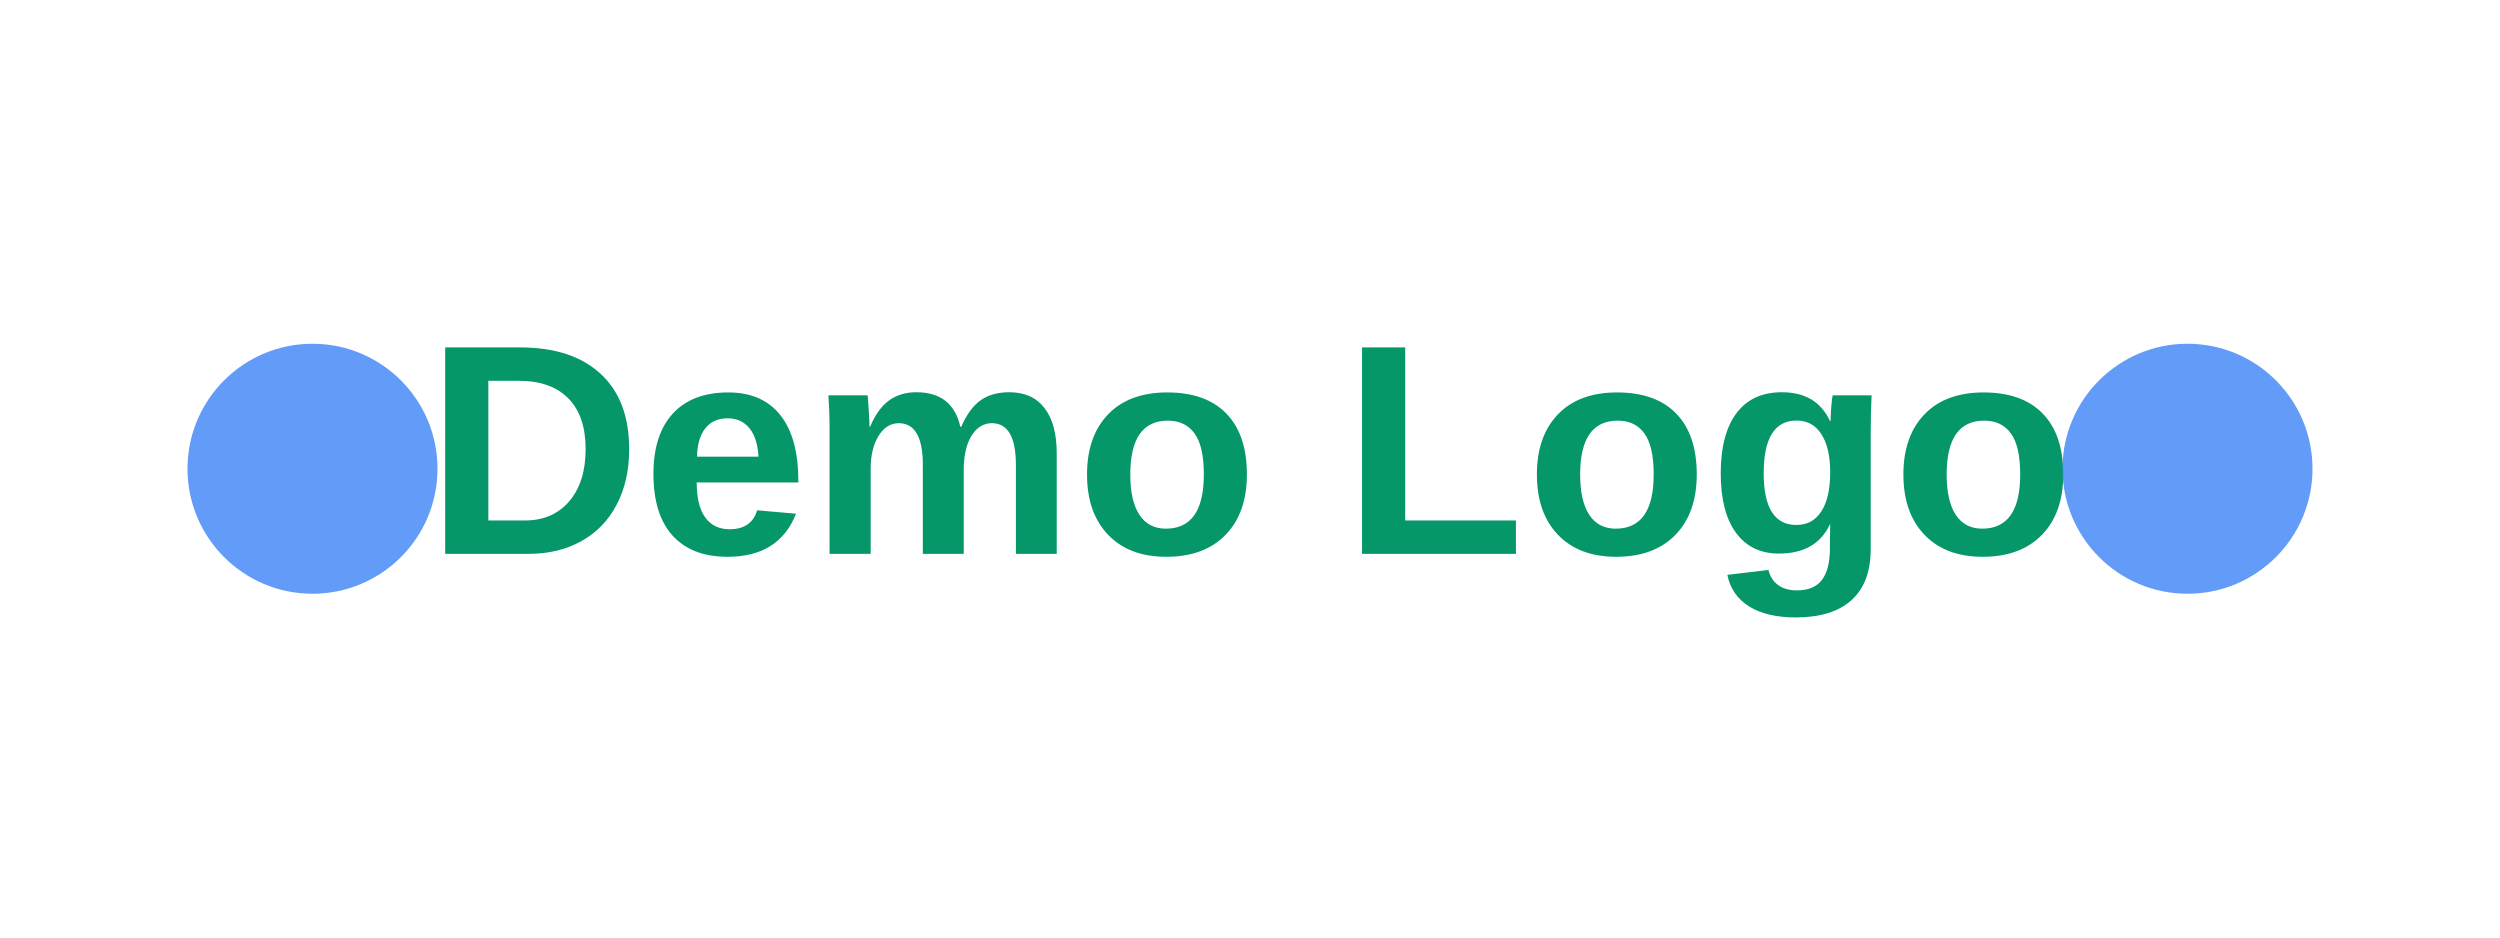
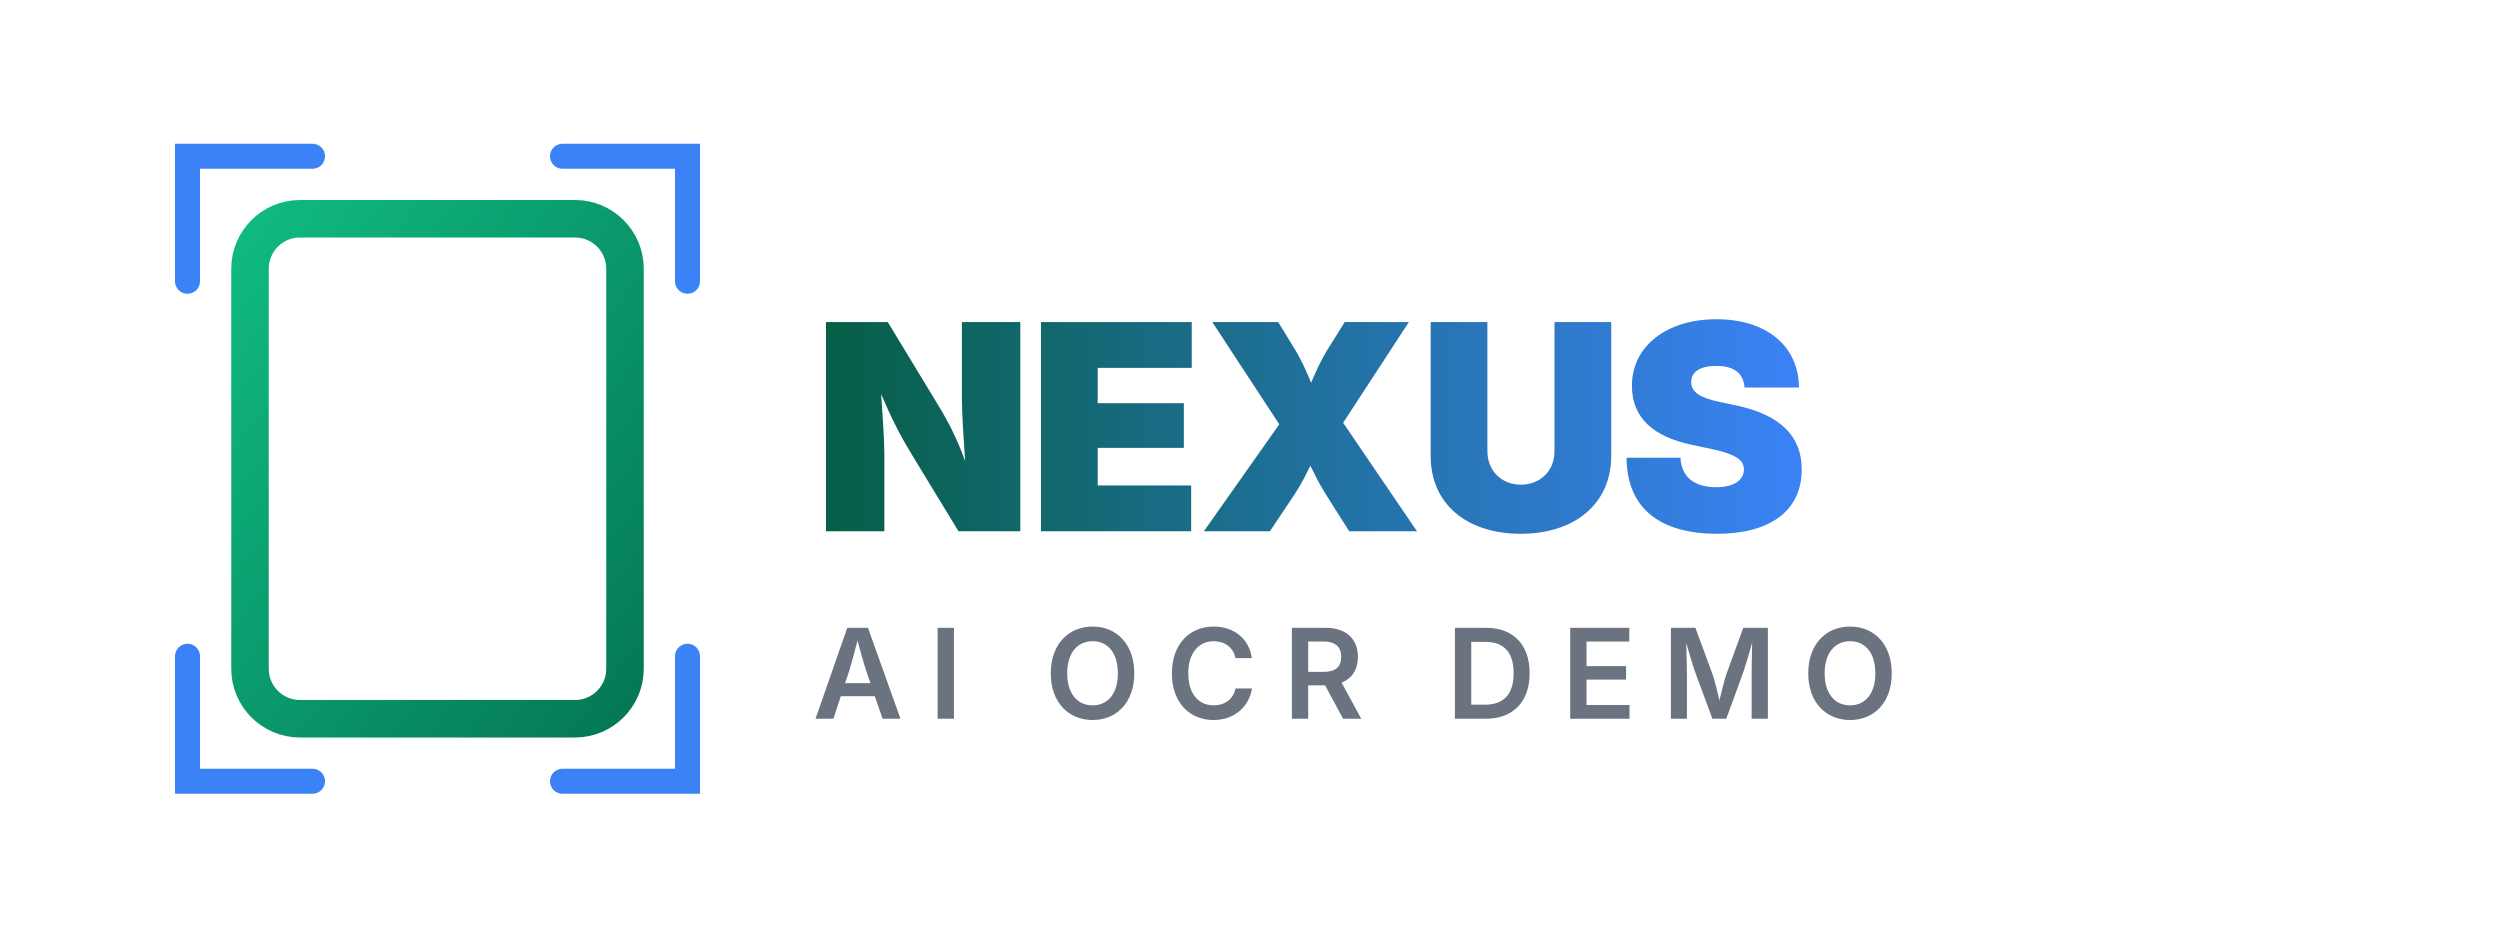
<svg xmlns="http://www.w3.org/2000/svg" viewBox="0 0 400 150">
+   <defs>
+     <linearGradient id="iconGradient" x1="0%" y1="0%" x2="100%" y2="100%">
+       <stop offset="0%" stop-color="#10B981" />
+       <stop offset="100%" stop-color="#047857" />
+     </linearGradient>
+     <linearGradient id="textGradient" x1="0%" y1="0%" x2="100%" y2="0%">
+       <stop offset="0%" stop-color="#065F46" />
+       <stop offset="100%" stop-color="#3B82F6" />
+     </linearGradient>
+     <filter id="glow" x="-20%" y="-20%" width="140%" height="140%">
+       <feGaussianBlur stdDeviation="3" result="blur" />
+       <feComposite in="SourceGraphic" in2="blur" operator="over" />
+     </filter>
+   </defs>
  <rect width="100%" height="100%" fill="transparent" />
-   <text x="50%" y="50%" dominant-baseline="middle" text-anchor="middle" font-family="Arial, sans-serif" font-size="48" font-weight="bold" fill="#059669">
-     Demo Logo
-   </text>
-   <circle cx="50" cy="75" r="20" fill="#3B82F6" opacity="0.8" />
-   <circle cx="350" cy="75" r="20" fill="#3B82F6" opacity="0.8" />
+   <g transform="translate(30, 25)">
+     <rect x="10" y="10" width="60" height="80" rx="8" ry="8" fill="none" stroke="url(#iconGradient)" stroke-width="6" />
+     <line x1="25" y1="35" x2="55" y2="35" stroke="url(#iconGradient)" stroke-width="4" stroke-linecap="round" />
+     <line x1="25" y1="50" x2="45" y2="50" stroke="url(#iconGradient)" stroke-width="4" stroke-linecap="round" />
+     <line x1="25" y1="65" x2="55" y2="65" stroke="url(#iconGradient)" stroke-width="4" stroke-linecap="round" />
+     <path d="M 0 20 L 0 0 L 20 0" fill="none" stroke="#3B82F6" stroke-width="4" stroke-linecap="round" />
+     <path d="M 60 0 L 80 0 L 80 20" fill="none" stroke="#3B82F6" stroke-width="4" stroke-linecap="round" />
+     <path d="M 0 80 L 0 100 L 20 100" fill="none" stroke="#3B82F6" stroke-width="4" stroke-linecap="round" />
+     <path d="M 60 100 L 80 100 L 80 80" fill="none" stroke="#3B82F6" stroke-width="4" stroke-linecap="round" />
+     <line x1="0" y1="20" x2="80" y2="20" stroke="#3B82F6" stroke-width="3" filter="url(#glow)">
+       <animate attributeName="y1" values="10;90;10" dur="3s" repeatCount="indefinite" />
+       <animate attributeName="y2" values="10;90;10" dur="3s" repeatCount="indefinite" />
+     </line>
+   </g>
+   <g transform="translate(130, 85)">
+     <text x="0" y="0" font-family="'Inter', 'Segoe UI', sans-serif" font-size="46" font-weight="900" fill="url(#textGradient)" letter-spacing="-1">
+       NEXUS
+     </text>
+     <text x="0" y="30" font-family="'Inter', 'Segoe UI', sans-serif" font-size="20" font-weight="600" fill="#6B7280" letter-spacing="4">
+       AI OCR DEMO
+     </text>
+   </g>
</svg>
